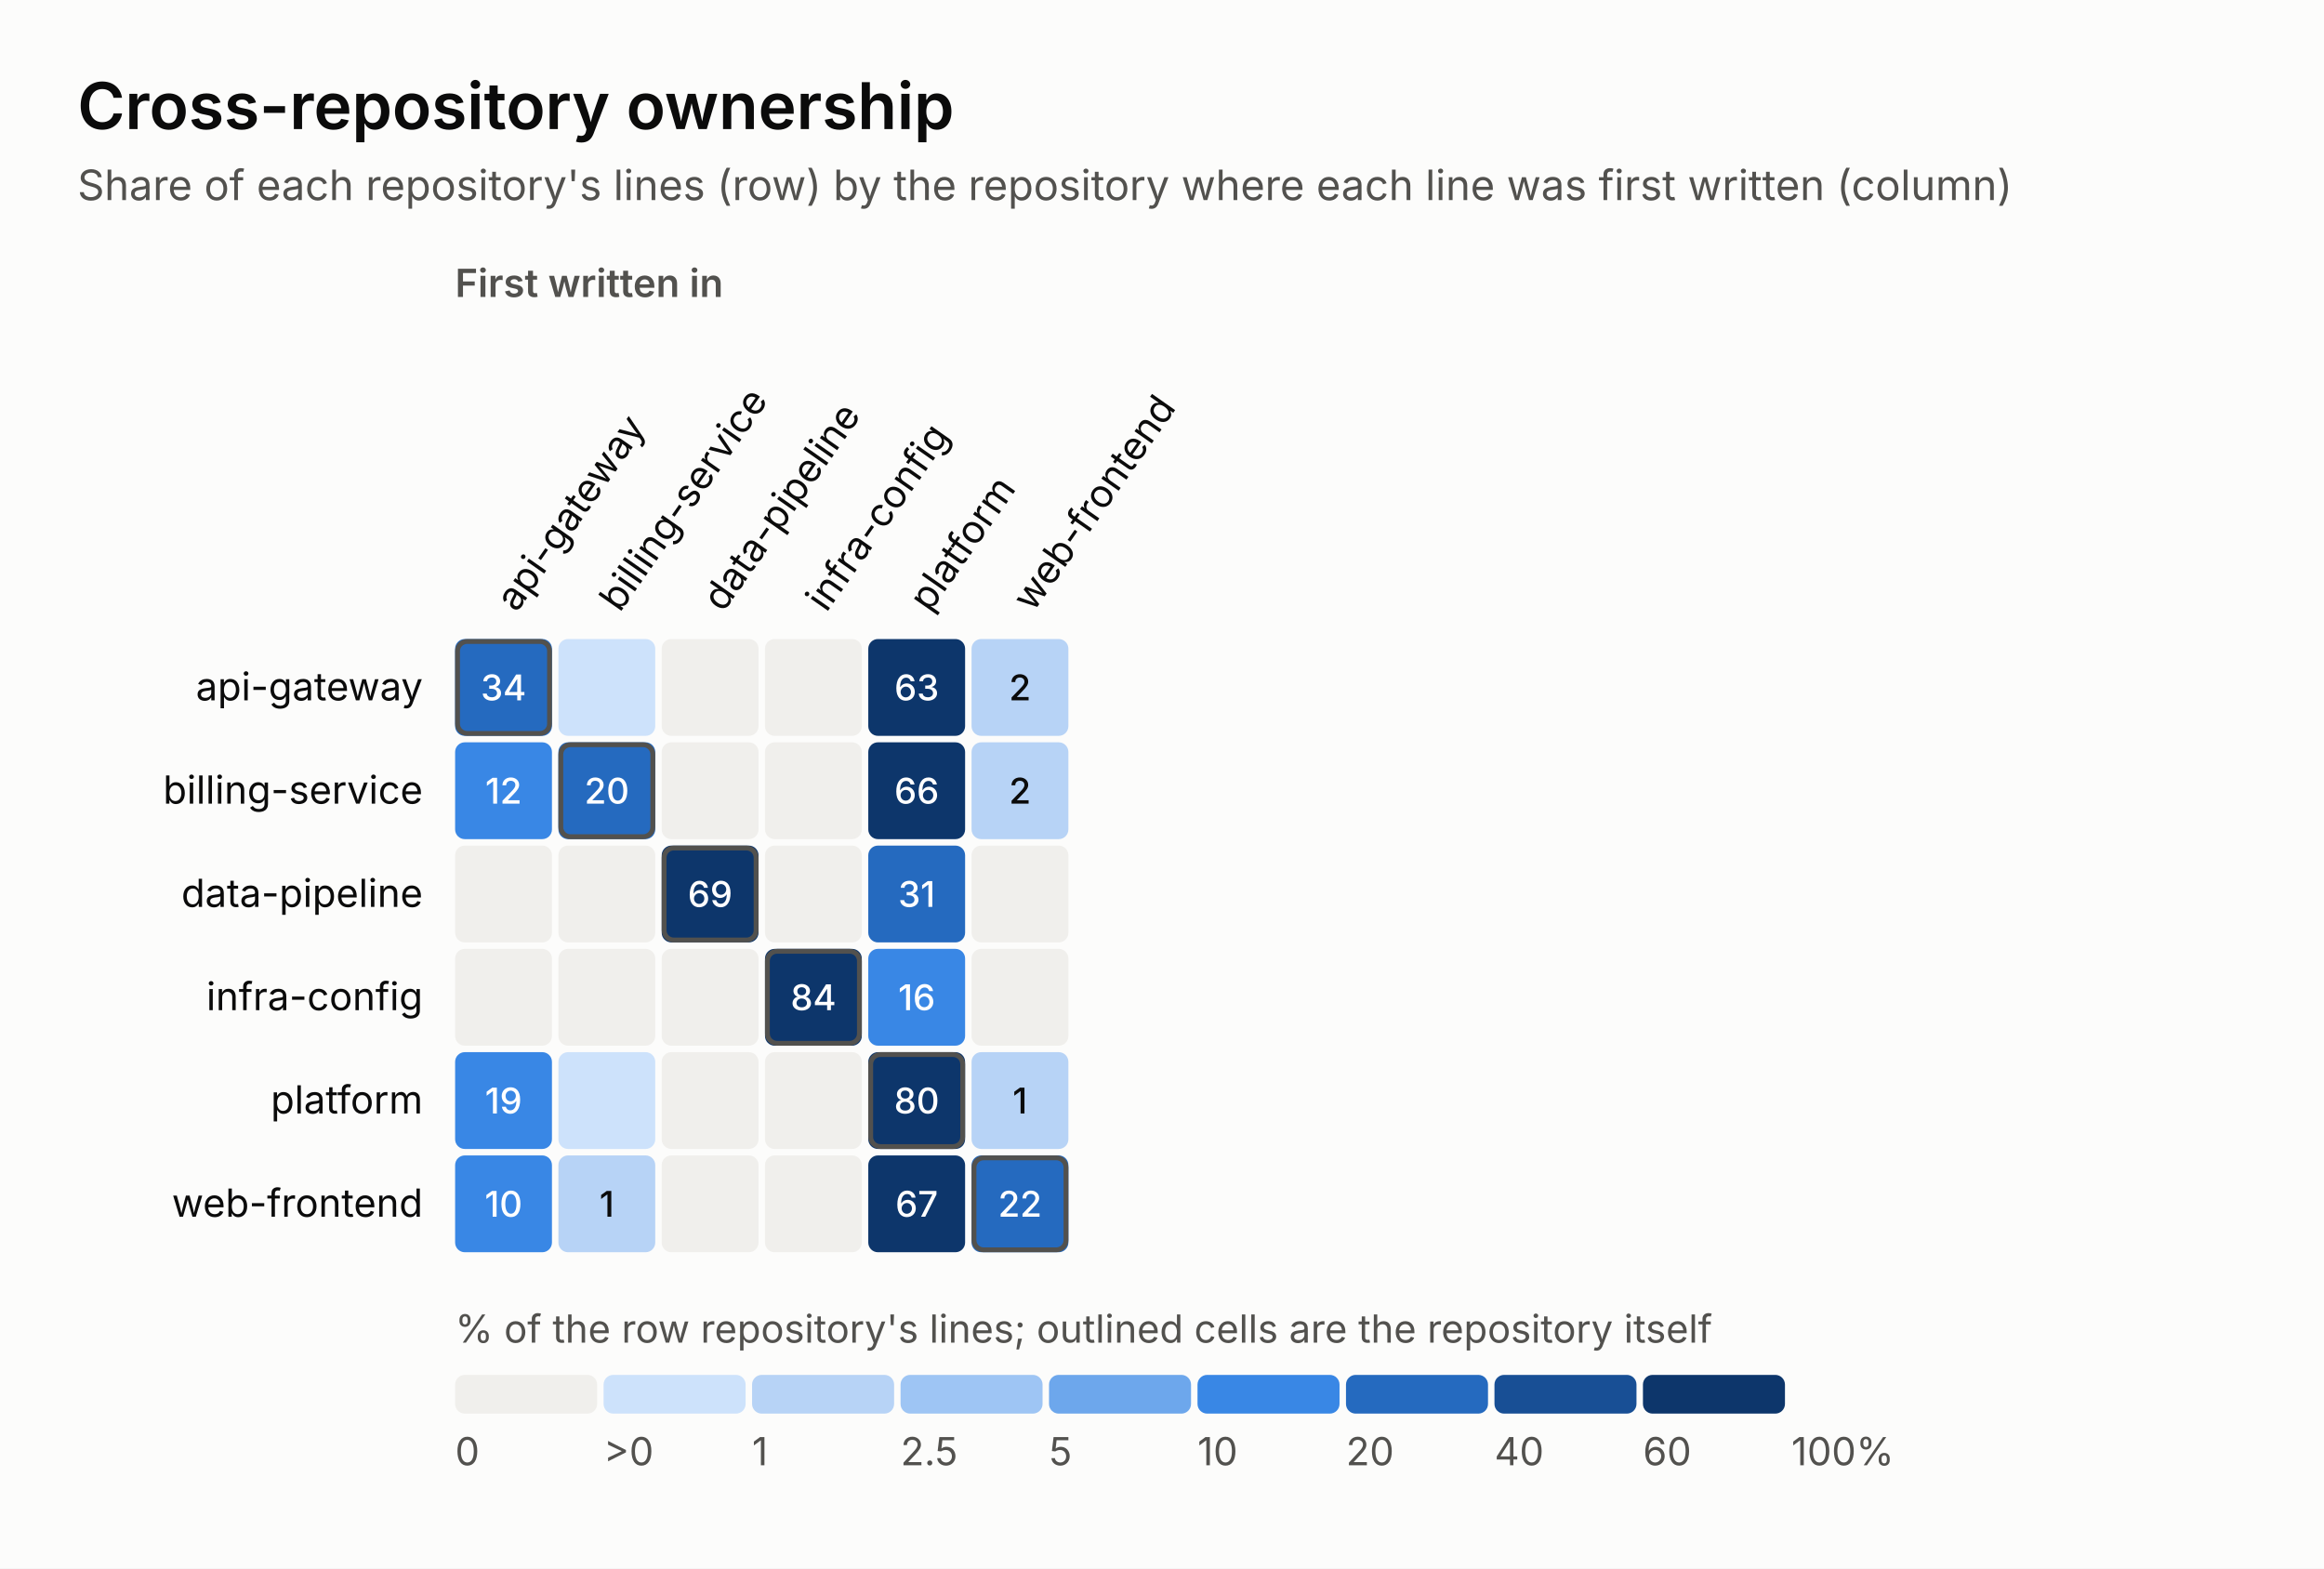
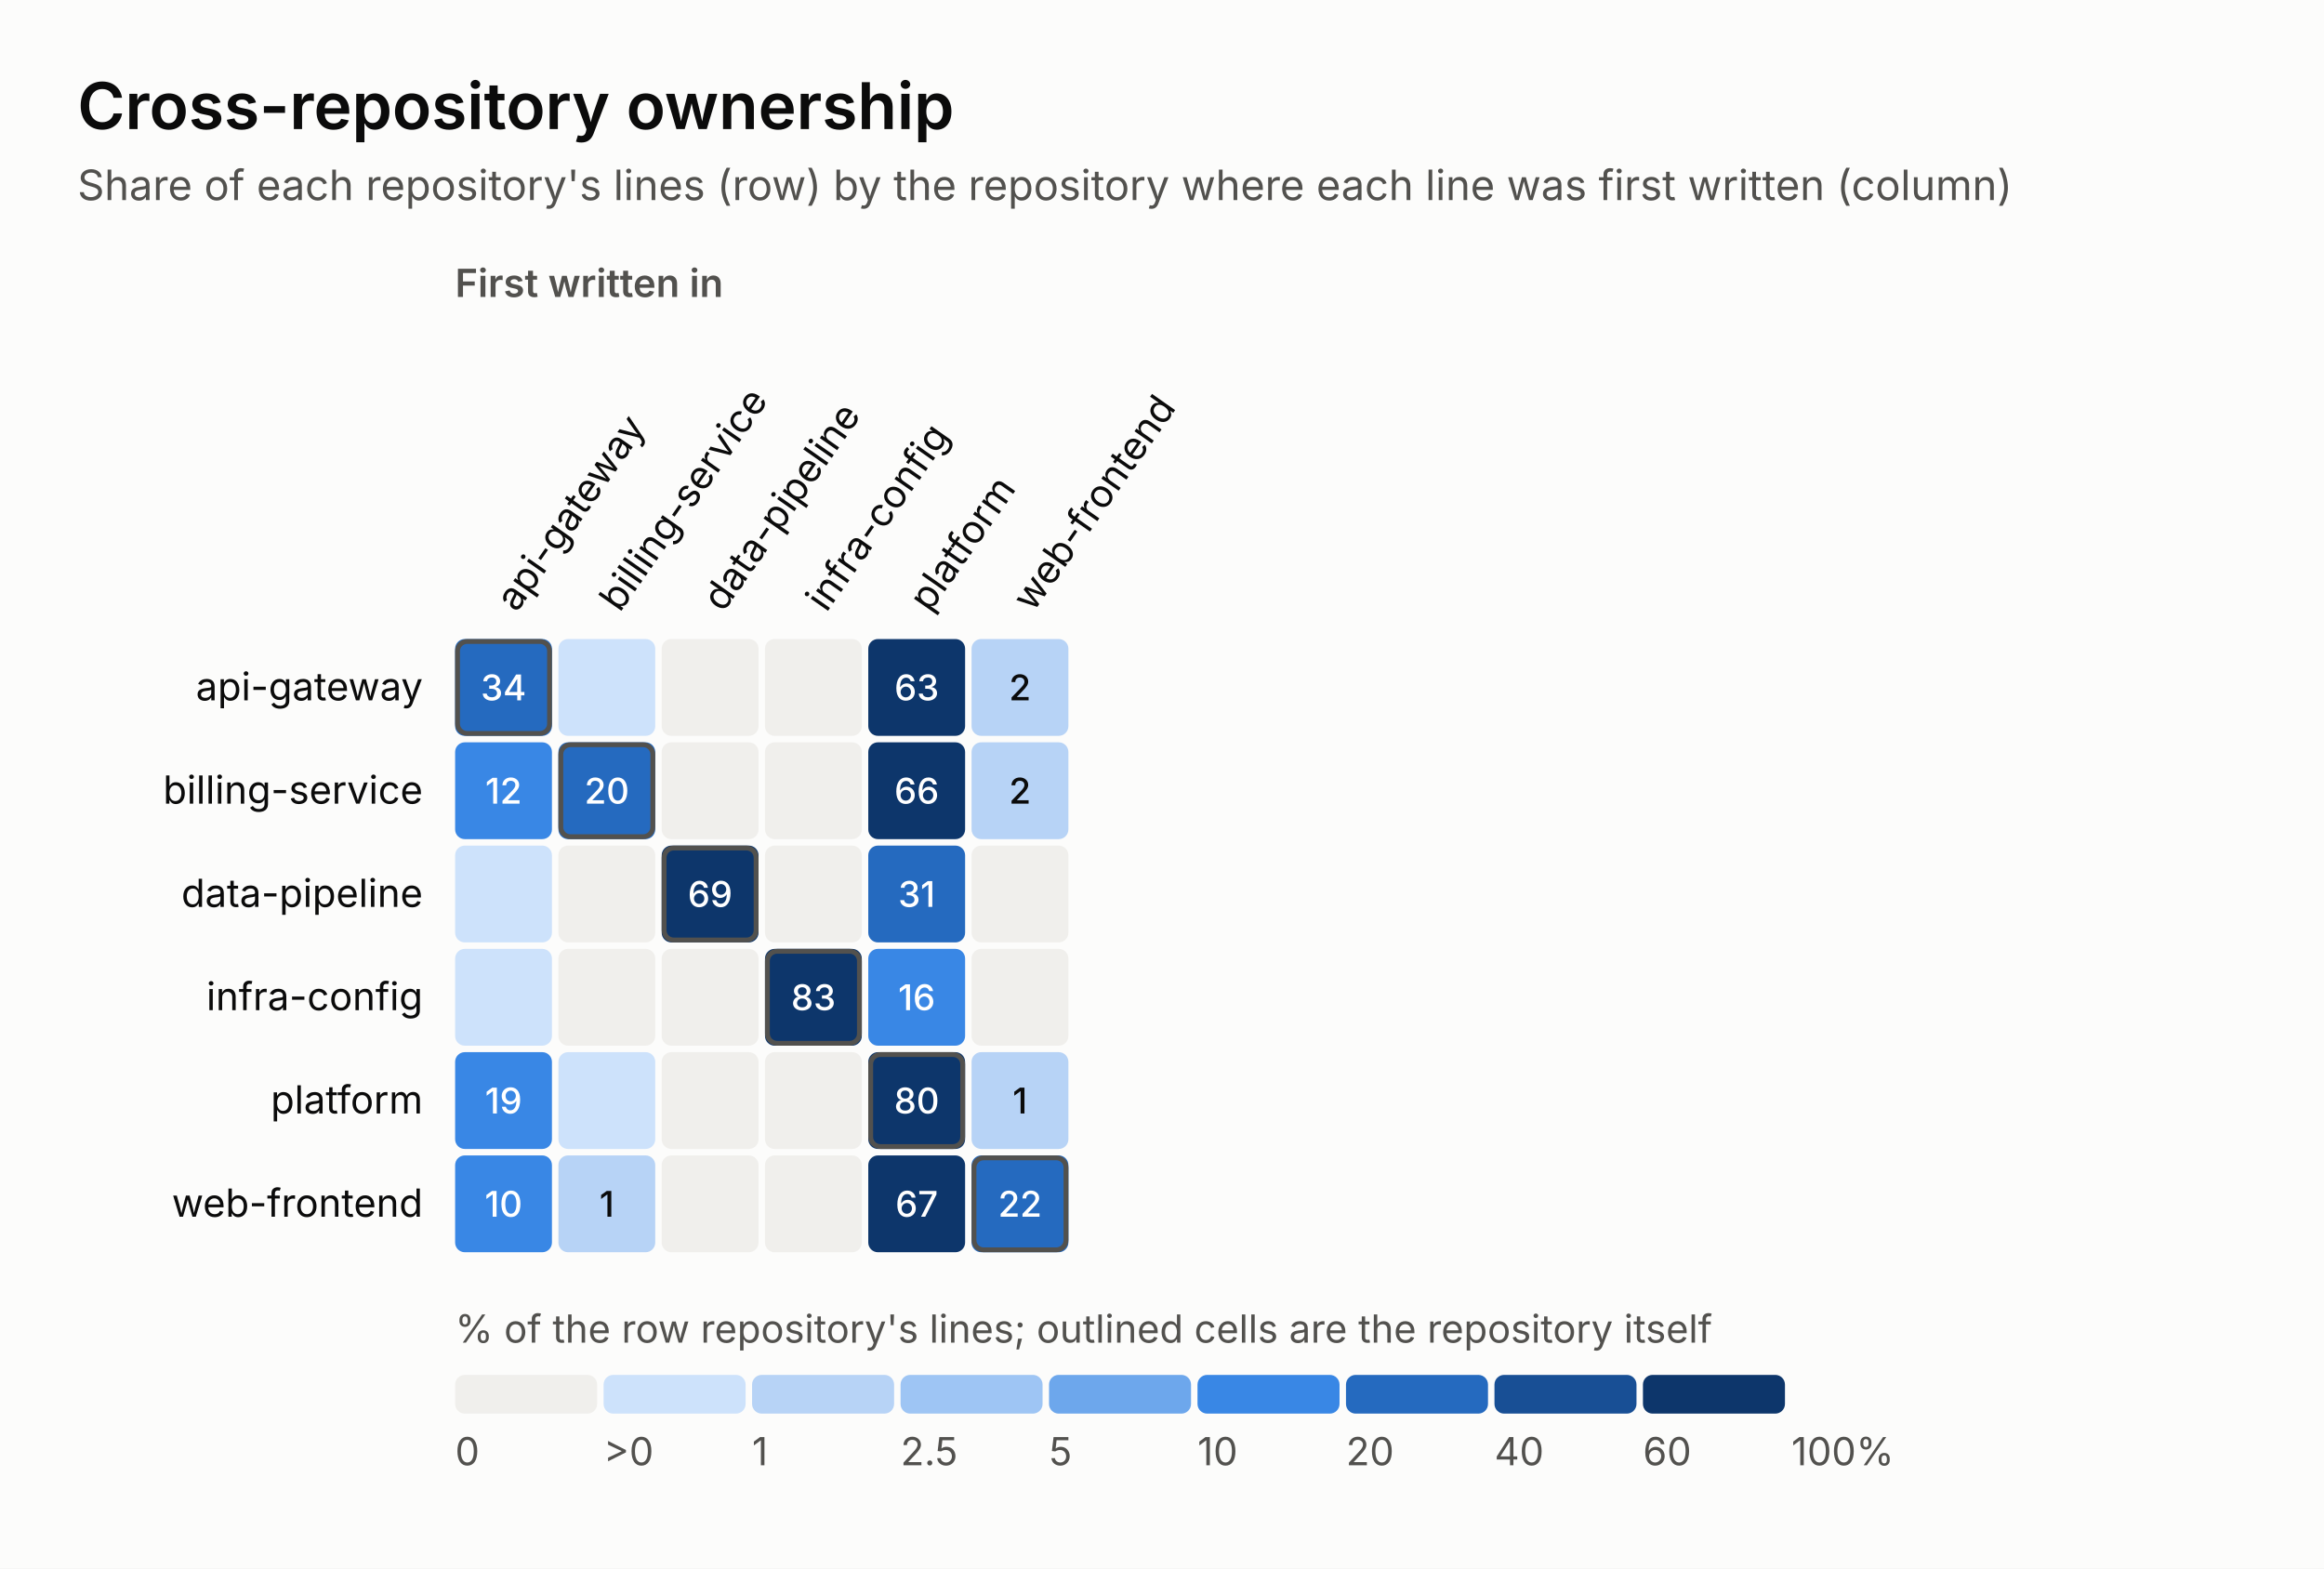
<svg xmlns="http://www.w3.org/2000/svg" width="720" height="486" viewBox="0 0 720 486" role="img">
  <style>
.title { font-family: system-ui, -apple-system, "Segoe UI", sans-serif; font-size: 20px; font-weight: 600; }
.subtitle, .label { font-family: system-ui, -apple-system, "Segoe UI", sans-serif; font-size: 13px; }
.mono { font-family: ui-monospace, "SF Mono", Menlo, Consolas, monospace; font-size: 13px; }
.muted, .axis { font-family: system-ui, -apple-system, "Segoe UI", sans-serif; font-size: 12px; }
.axis-title { font-family: system-ui, -apple-system, "Segoe UI", sans-serif; font-size: 12px; font-weight: 600; }
.value { font-family: system-ui, -apple-system, "Segoe UI", sans-serif; font-size: 11px; font-weight: 500; text-anchor: middle; }
.slice { stroke-width: 2; stroke-linejoin: round; }
.self { fill: none; stroke-width: 1.5; }
.grid { fill: none; stroke-width: 1; }
.area { fill-opacity: 0.12; stroke-width: 2; stroke-linejoin: round; }
.point { stroke-width: 2; }
.trend { fill: none; stroke-width: 2; stroke-linejoin: round; stroke-linecap: round; }
.projected { stroke-dasharray: 5 5; }
.target { stroke-dasharray: 3 4; stroke-width: 1.5; }
.hit { fill: transparent; }
.bg { fill: #fcfcfb; }
.title, .label, .mono, .axis { fill: #0b0b0b; }
.subtitle, .muted, .axis-title { fill: #52514e; }
.slice { stroke: #fcfcfb; }
.self { stroke: #52514e; }
.s1 { fill: #2a78d6; }
.s2 { fill: #eb6834; }
.s3 { fill: #1baf7a; }
.s4 { fill: #eda100; }
.s5 { fill: #e87ba4; }
.ra1 { fill: #2a78d6; stroke: #2a78d6; } .rp1 { fill: #2a78d6; stroke: #fcfcfb; }
.ra2 { fill: #eb6834; stroke: #eb6834; } .rp2 { fill: #eb6834; stroke: #fcfcfb; }
.ra3 { fill: #1baf7a; stroke: #1baf7a; } .rp3 { fill: #1baf7a; stroke: #fcfcfb; }
.ra4 { fill: #eda100; stroke: #eda100; } .rp4 { fill: #eda100; stroke: #fcfcfb; }
.ra5 { fill: #e87ba4; stroke: #e87ba4; } .rp5 { fill: #e87ba4; stroke: #fcfcfb; }
.grid { stroke: #dcdbd5; }
.ln1 { stroke: #2a78d6; }
.ln2 { stroke: #eb6834; }
.ln3 { stroke: #1baf7a; }
.ln4 { stroke: #eda100; }
.ln5 { stroke: #e87ba4; }
.target, .key { stroke: #52514e; }
.other { fill: #c9c8c1; }
.b0 { fill: #f0efec; }
.b1 { fill: #cde2fb; }
.b2 { fill: #b7d3f6; }
.b3 { fill: #9ec5f4; }
.b4 { fill: #6da7ec; }
.b5 { fill: #3987e5; }
.b6 { fill: #256abf; }
.b7 { fill: #184f95; }
.b8 { fill: #0d366b; }
.t1 { fill: #0b0b0b; }
.t2 { fill: #0b0b0b; }
.t3 { fill: #0b0b0b; }
.t4 { fill: #0b0b0b; }
.t5 { fill: #ffffff; }
.t6 { fill: #ffffff; }
.t7 { fill: #ffffff; }
.t8 { fill: #ffffff; }
@media (prefers-color-scheme: dark) {
.bg { fill: #1a1a19; }
.title, .label, .mono, .axis { fill: #ffffff; }
.subtitle, .muted, .axis-title { fill: #c3c2b7; }
.slice { stroke: #1a1a19; }
.self { stroke: #c3c2b7; }
.s1 { fill: #3987e5; }
.s2 { fill: #d95926; }
.s3 { fill: #199e70; }
.s4 { fill: #c98500; }
.s5 { fill: #d55181; }
.ra1 { fill: #3987e5; stroke: #3987e5; } .rp1 { fill: #3987e5; stroke: #1a1a19; }
.ra2 { fill: #d95926; stroke: #d95926; } .rp2 { fill: #d95926; stroke: #1a1a19; }
.ra3 { fill: #199e70; stroke: #199e70; } .rp3 { fill: #199e70; stroke: #1a1a19; }
.ra4 { fill: #c98500; stroke: #c98500; } .rp4 { fill: #c98500; stroke: #1a1a19; }
.ra5 { fill: #d55181; stroke: #d55181; } .rp5 { fill: #d55181; stroke: #1a1a19; }
.grid { stroke: #3a3a37; }
.ln1 { stroke: #3987e5; }
.ln2 { stroke: #d95926; }
.ln3 { stroke: #199e70; }
.ln4 { stroke: #c98500; }
.ln5 { stroke: #d55181; }
.target, .key { stroke: #c3c2b7; }
.other { fill: #4a4945; }
.b0 { fill: #262625; }
.b1 { fill: #0d366b; }
.b2 { fill: #184f95; }
.b3 { fill: #256abf; }
.b4 { fill: #3987e5; }
.b5 { fill: #6da7ec; }
.b6 { fill: #9ec5f4; }
.b7 { fill: #b7d3f6; }
.b8 { fill: #cde2fb; }
.t1 { fill: #ffffff; }
.t2 { fill: #ffffff; }
.t3 { fill: #ffffff; }
.t4 { fill: #ffffff; }
.t5 { fill: #0b0b0b; }
.t6 { fill: #0b0b0b; }
.t7 { fill: #0b0b0b; }
.t8 { fill: #0b0b0b; }
}
</style>
  <rect class="bg" width="720" height="486" />
  <text class="title" x="24" y="40">Cross-repository ownership</text>
  <text class="subtitle" x="24" y="62">Share of each repository's lines (row) by the repository where each line was first written (column)</text>
  <text class="axis-title" x="141" y="92">First written in</text>
  <text class="axis" transform="translate(160 190) rotate(-55)">api-gateway</text>
  <text class="axis" transform="translate(192 190) rotate(-55)">billing-service</text>
  <text class="axis" transform="translate(224 190) rotate(-55)">data-pipeline</text>
  <text class="axis" transform="translate(256 190) rotate(-55)">infra-config</text>
  <text class="axis" transform="translate(288 190) rotate(-55)">platform</text>
  <text class="axis" transform="translate(320 190) rotate(-55)">web-frontend</text>
  <text class="axis" x="131" y="217" text-anchor="end">api-gateway</text>
  <rect class="b6" x="141" y="198" width="30" height="30" rx="3" />
  <text class="value t6" x="156" y="217" pointer-events="none">34</text>
  <rect class="self" x="141.75" y="198.75" width="28.5" height="28.5" rx="3" pointer-events="none" />
  <rect class="b1" x="173" y="198" width="30" height="30" rx="3" />
  <rect class="b0" x="205" y="198" width="30" height="30" rx="3" />
  <rect class="b0" x="237" y="198" width="30" height="30" rx="3" />
  <rect class="b8" x="269" y="198" width="30" height="30" rx="3" />
  <text class="value t8" x="284" y="217" pointer-events="none">63</text>
  <rect class="b2" x="301" y="198" width="30" height="30" rx="3" />
  <text class="value t2" x="316" y="217" pointer-events="none">2</text>
  <text class="axis" x="131" y="249" text-anchor="end">billing-service</text>
  <rect class="b5" x="141" y="230" width="30" height="30" rx="3" />
  <text class="value t5" x="156" y="249" pointer-events="none">12</text>
  <rect class="b6" x="173" y="230" width="30" height="30" rx="3" />
  <text class="value t6" x="188" y="249" pointer-events="none">20</text>
  <rect class="self" x="173.75" y="230.75" width="28.5" height="28.5" rx="3" pointer-events="none" />
  <rect class="b0" x="205" y="230" width="30" height="30" rx="3" />
  <rect class="b0" x="237" y="230" width="30" height="30" rx="3" />
  <rect class="b8" x="269" y="230" width="30" height="30" rx="3" />
  <text class="value t8" x="284" y="249" pointer-events="none">66</text>
  <rect class="b2" x="301" y="230" width="30" height="30" rx="3" />
  <text class="value t2" x="316" y="249" pointer-events="none">2</text>
  <text class="axis" x="131" y="281" text-anchor="end">data-pipeline</text>
-   <rect class="b0" x="141" y="262" width="30" height="30" rx="3" />
+   <rect class="b1" x="141" y="262" width="30" height="30" rx="3" />
  <rect class="b0" x="173" y="262" width="30" height="30" rx="3" />
  <rect class="b8" x="205" y="262" width="30" height="30" rx="3" />
  <text class="value t8" x="220" y="281" pointer-events="none">69</text>
  <rect class="self" x="205.75" y="262.75" width="28.5" height="28.5" rx="3" pointer-events="none" />
  <rect class="b0" x="237" y="262" width="30" height="30" rx="3" />
  <rect class="b6" x="269" y="262" width="30" height="30" rx="3" />
  <text class="value t6" x="284" y="281" pointer-events="none">31</text>
  <rect class="b0" x="301" y="262" width="30" height="30" rx="3" />
  <text class="axis" x="131" y="313" text-anchor="end">infra-config</text>
-   <rect class="b0" x="141" y="294" width="30" height="30" rx="3" />
+   <rect class="b1" x="141" y="294" width="30" height="30" rx="3" />
  <rect class="b0" x="173" y="294" width="30" height="30" rx="3" />
  <rect class="b0" x="205" y="294" width="30" height="30" rx="3" />
  <rect class="b8" x="237" y="294" width="30" height="30" rx="3" />
-   <text class="value t8" x="252" y="313" pointer-events="none">84</text>
+   <text class="value t8" x="252" y="313" pointer-events="none">83</text>
  <rect class="self" x="237.75" y="294.75" width="28.5" height="28.5" rx="3" pointer-events="none" />
  <rect class="b5" x="269" y="294" width="30" height="30" rx="3" />
  <text class="value t5" x="284" y="313" pointer-events="none">16</text>
  <rect class="b0" x="301" y="294" width="30" height="30" rx="3" />
  <text class="axis" x="131" y="345" text-anchor="end">platform</text>
  <rect class="b5" x="141" y="326" width="30" height="30" rx="3" />
  <text class="value t5" x="156" y="345" pointer-events="none">19</text>
  <rect class="b1" x="173" y="326" width="30" height="30" rx="3" />
  <rect class="b0" x="205" y="326" width="30" height="30" rx="3" />
  <rect class="b0" x="237" y="326" width="30" height="30" rx="3" />
  <rect class="b8" x="269" y="326" width="30" height="30" rx="3" />
  <text class="value t8" x="284" y="345" pointer-events="none">80</text>
  <rect class="self" x="269.75" y="326.75" width="28.5" height="28.5" rx="3" pointer-events="none" />
  <rect class="b2" x="301" y="326" width="30" height="30" rx="3" />
  <text class="value t2" x="316" y="345" pointer-events="none">1</text>
  <text class="axis" x="131" y="377" text-anchor="end">web-frontend</text>
  <rect class="b5" x="141" y="358" width="30" height="30" rx="3" />
  <text class="value t5" x="156" y="377" pointer-events="none">10</text>
  <rect class="b2" x="173" y="358" width="30" height="30" rx="3" />
  <text class="value t2" x="188" y="377" pointer-events="none">1</text>
  <rect class="b0" x="205" y="358" width="30" height="30" rx="3" />
  <rect class="b0" x="237" y="358" width="30" height="30" rx="3" />
  <rect class="b8" x="269" y="358" width="30" height="30" rx="3" />
  <text class="value t8" x="284" y="377" pointer-events="none">67</text>
  <rect class="b6" x="301" y="358" width="30" height="30" rx="3" />
  <text class="value t6" x="316" y="377" pointer-events="none">22</text>
  <rect class="self" x="301.75" y="358.75" width="28.5" height="28.5" rx="3" pointer-events="none" />
  <text class="muted" x="141" y="416">% of the row repository's lines; outlined cells are the repository itself</text>
  <rect class="b0" x="141" y="426" width="44" height="12" rx="3" />
  <text class="muted" x="141" y="454">0</text>
  <rect class="b1" x="187" y="426" width="44" height="12" rx="3" />
  <text class="muted" x="187" y="454">&gt;0</text>
  <rect class="b2" x="233" y="426" width="44" height="12" rx="3" />
  <text class="muted" x="233" y="454">1</text>
  <rect class="b3" x="279" y="426" width="44" height="12" rx="3" />
  <text class="muted" x="279" y="454">2.5</text>
  <rect class="b4" x="325" y="426" width="44" height="12" rx="3" />
  <text class="muted" x="325" y="454">5</text>
  <rect class="b5" x="371" y="426" width="44" height="12" rx="3" />
  <text class="muted" x="371" y="454">10</text>
  <rect class="b6" x="417" y="426" width="44" height="12" rx="3" />
  <text class="muted" x="417" y="454">20</text>
  <rect class="b7" x="463" y="426" width="44" height="12" rx="3" />
  <text class="muted" x="463" y="454">40</text>
  <rect class="b8" x="509" y="426" width="44" height="12" rx="3" />
  <text class="muted" x="509" y="454">60</text>
  <text class="muted" x="555" y="454">100%</text>
</svg>
